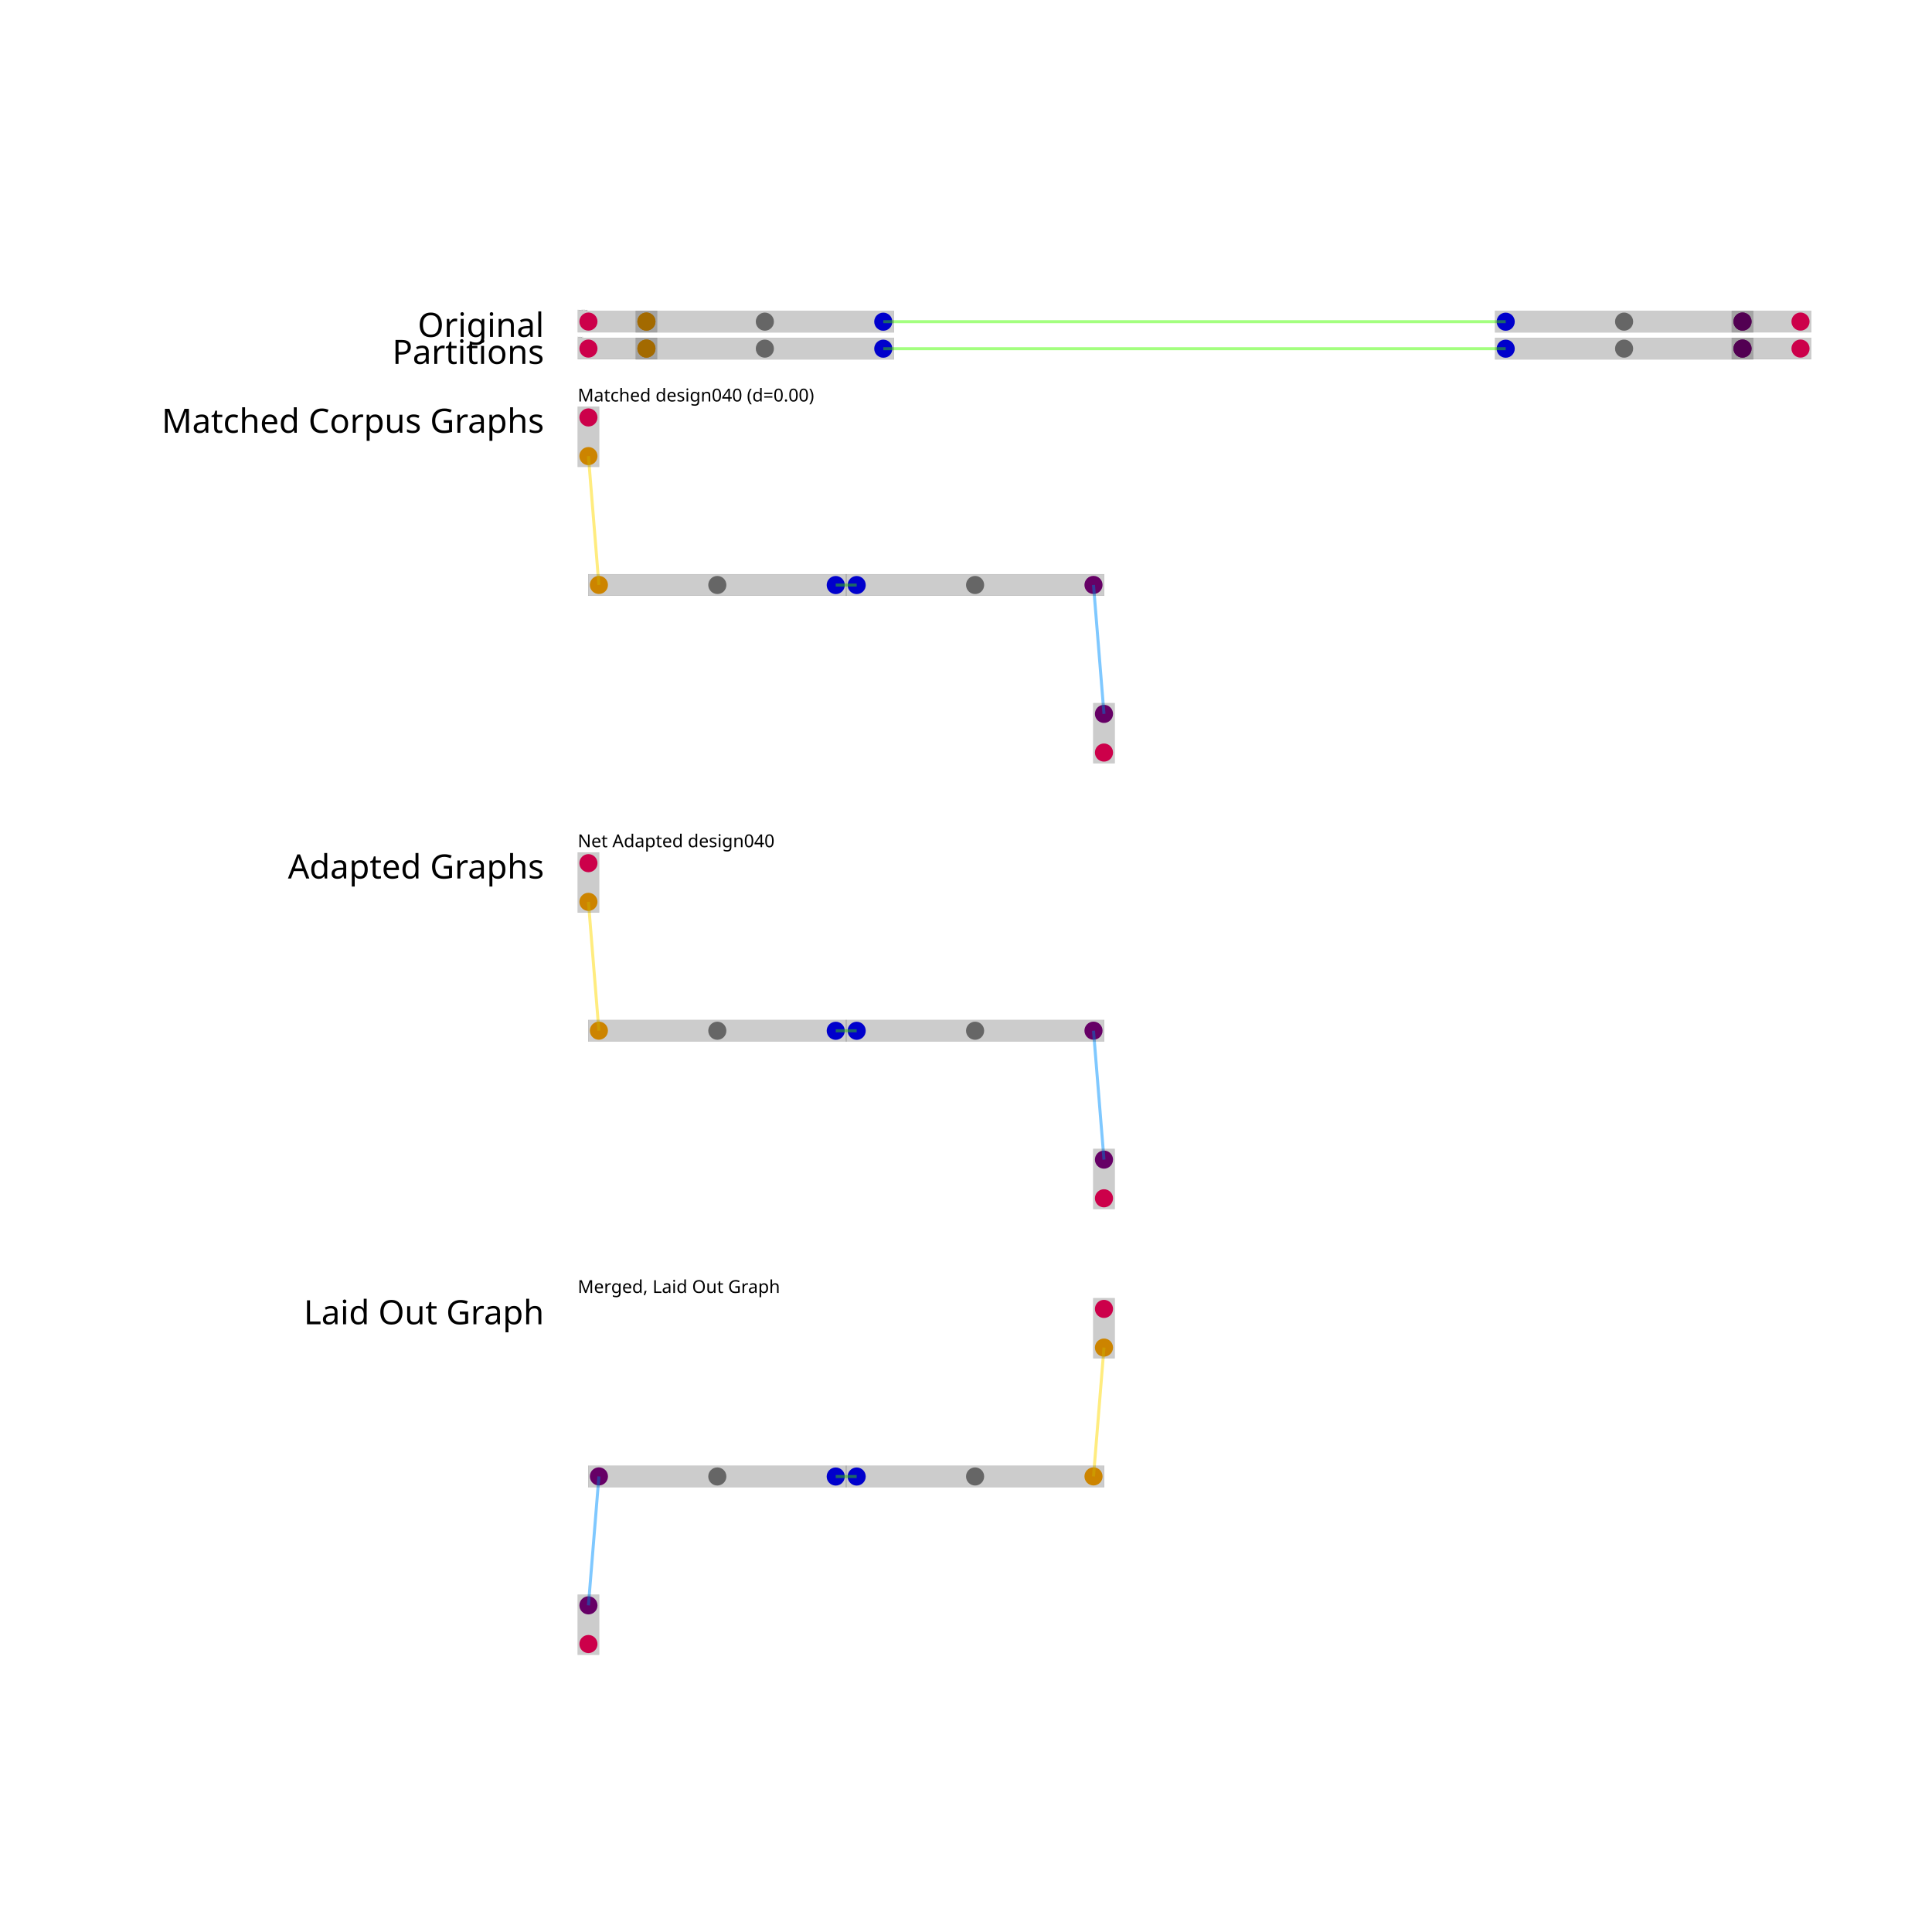
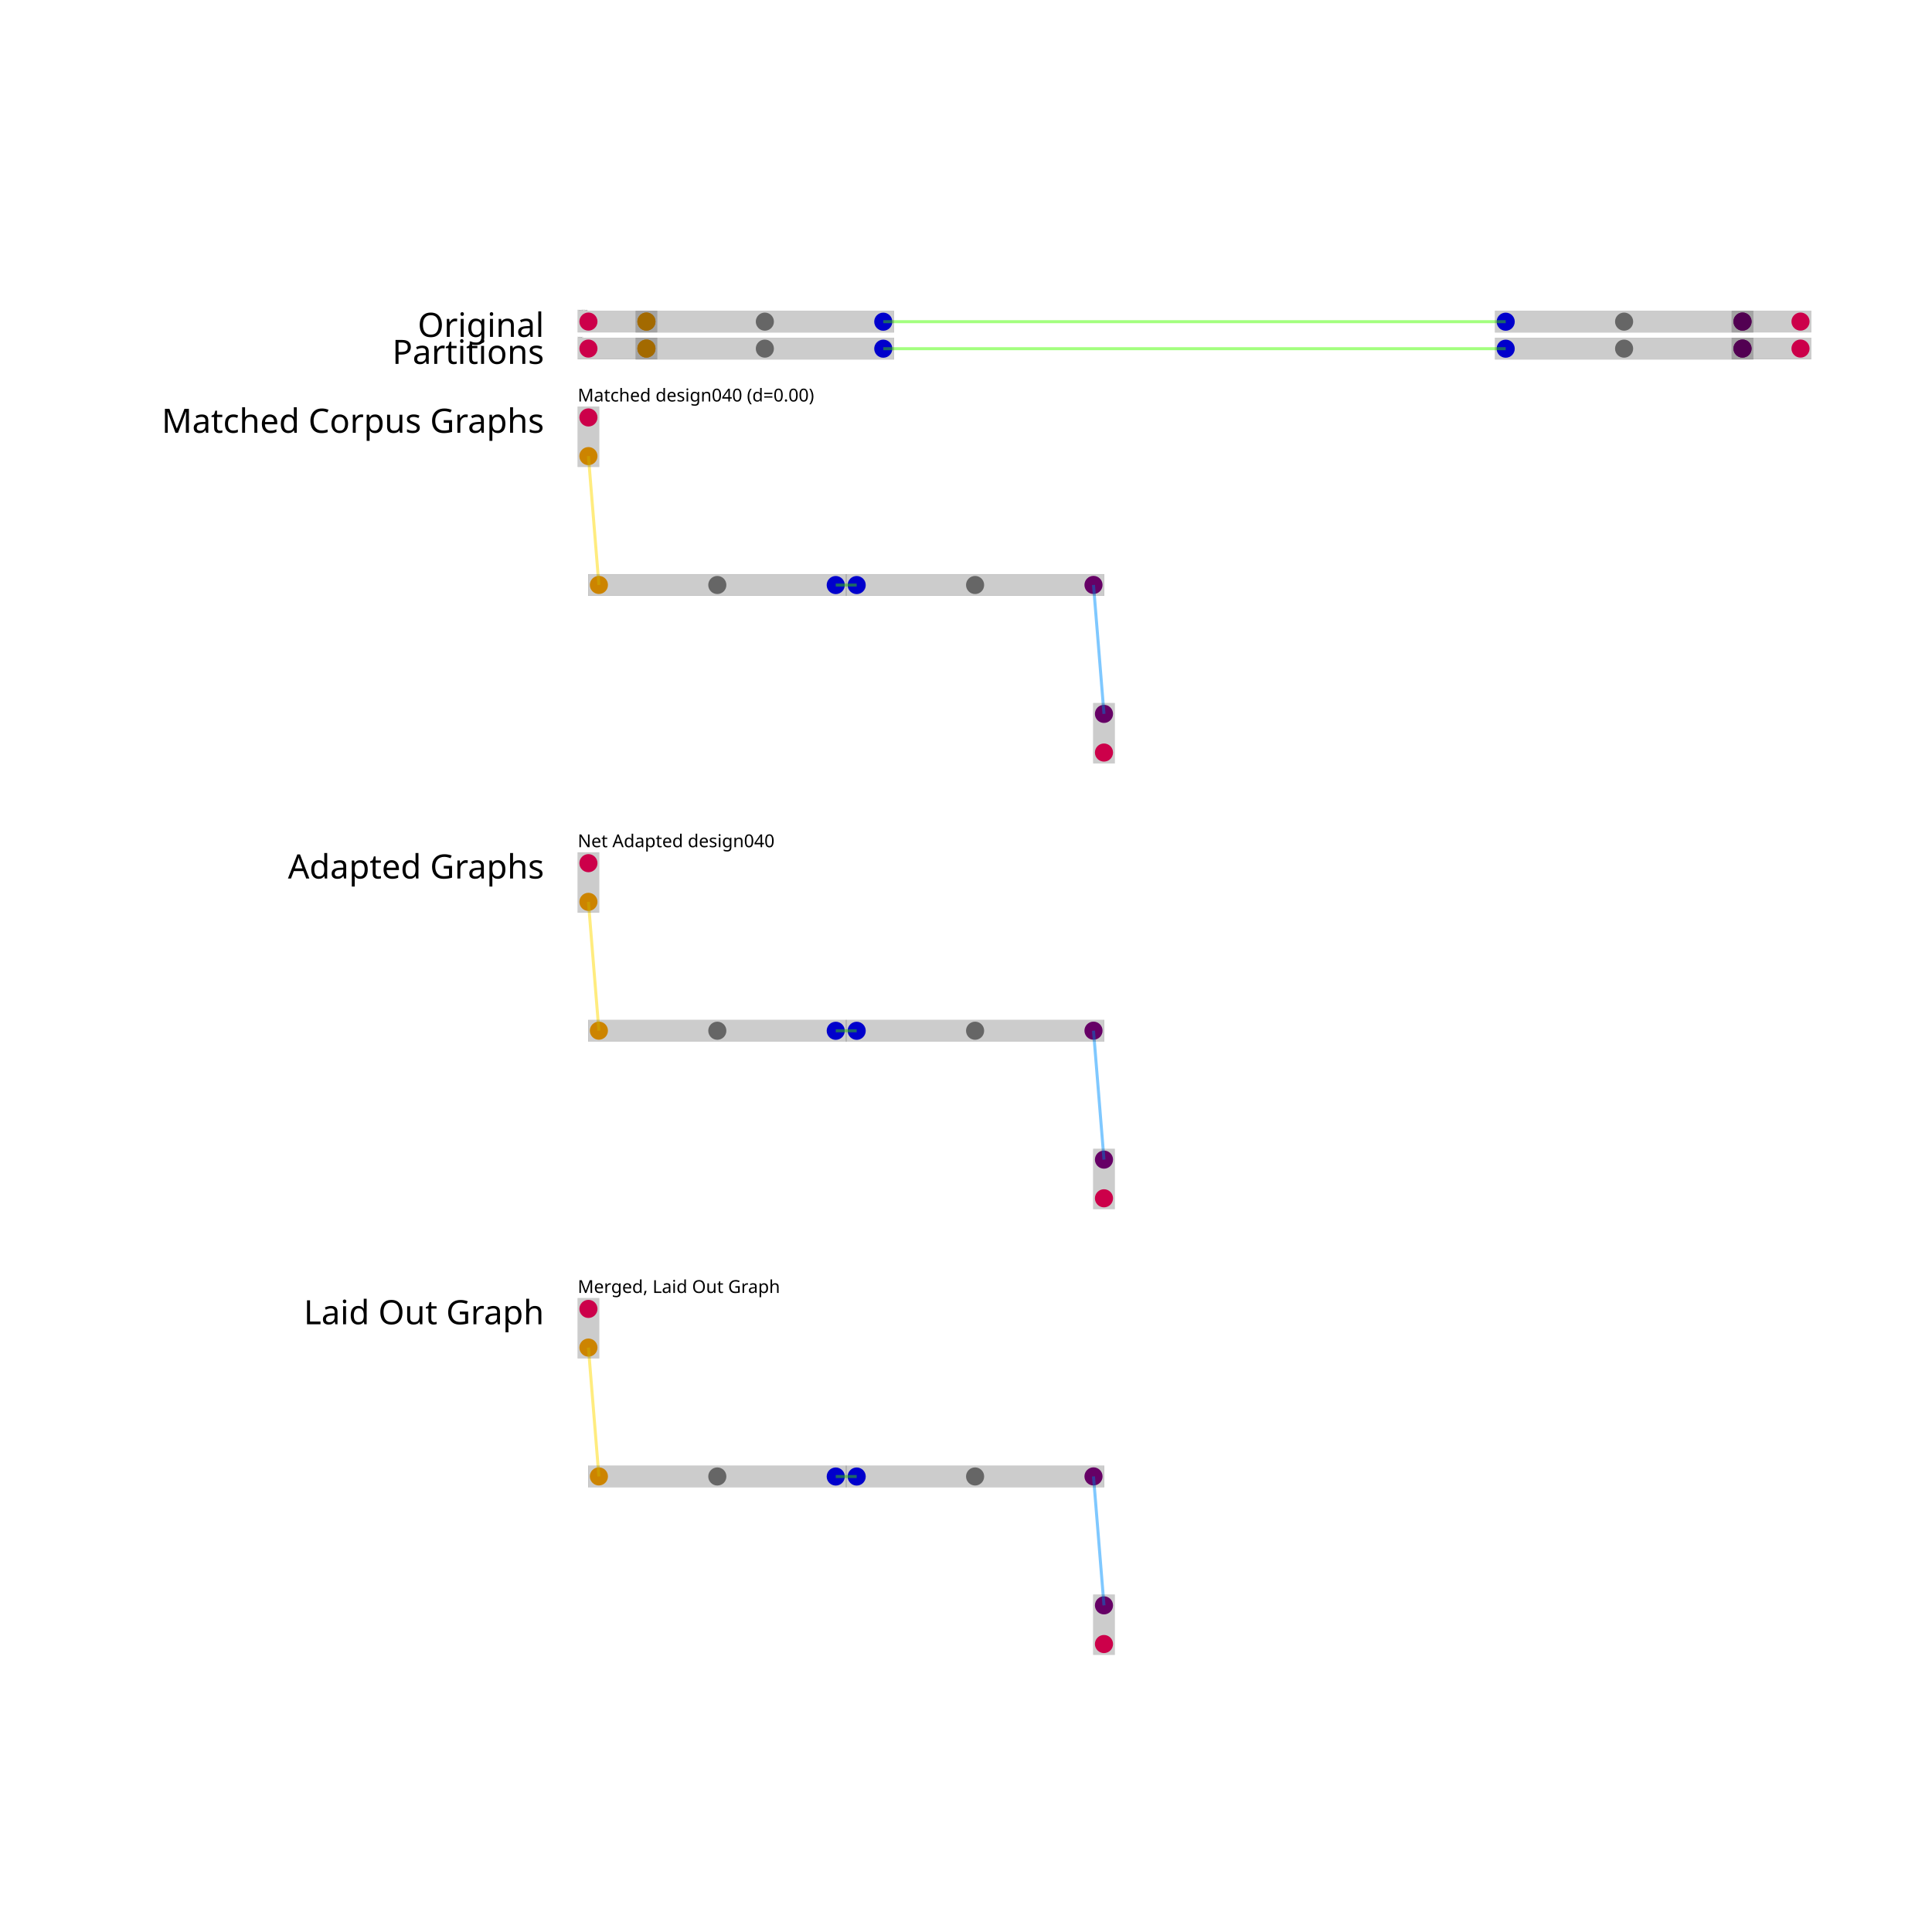
<svg xmlns="http://www.w3.org/2000/svg" width="640" height="640" viewBox="0 0 640 640">
  <rect width="100%" height="100%" fill="white" />
  <g>
-     <circle data-type="point" data-label="schematic_component_0_center component_center center_schematic_component_0" data-x="-2" data-y="0" cx="253.367" cy="106.545" r="3" fill="gray" />
-   </g>
-   <g>
-     <circle data-type="point" data-label="schematic_port_0 vcc unnamedsubcircuit335_connectivity_net0" data-x="-2.5512907" data-y="0.0002732499999993365" cx="214.137" cy="106.525" r="3" fill="orange" />
-   </g>
-   <g>
-     <circle data-type="point" data-label="schematic_port_1 normal unnamedsubcircuit335_connectivity_net2" data-x="-1.4487092999999995" data-y="-0.0002732499999993365" cx="292.597" cy="106.564" r="3" fill="blue" />
-   </g>
-   <g>
-     <circle data-type="point" data-label="schematic_component_1_center component_center center_schematic_component_1" data-x="2" data-y="0" cx="538.005" cy="106.545" r="3" fill="gray" />
-   </g>
-   <g>
-     <circle data-type="point" data-label="schematic_port_2 normal unnamedsubcircuit335_connectivity_net2" data-x="1.4487906999999995" data-y="-0.00027334999999961695" cx="498.781" cy="106.564" r="3" fill="blue" />
-   </g>
-   <g>
-     <circle data-type="point" data-label="schematic_port_3 gnd unnamedsubcircuit335_connectivity_net1" data-x="2.5512093" data-y="0.00027334999999961695" cx="577.229" cy="106.525" r="3" fill="purple" />
-   </g>
-   <g>
-     <circle data-type="point" data-label="schematic_net_label_0_pin vcc unnamedsubcircuit335_connectivity_net0" data-x="-2.5512907" data-y="0.0002732499999993365" cx="214.137" cy="106.525" r="3" fill="orange" />
-   </g>
-   <g>
-     <circle data-type="point" data-label="schematic_net_label_0_center netlabel_center schematic_net_label_0_center" data-x="-2.8212907" data-y="0.0002732499999993365" cx="194.924" cy="106.525" r="3" fill="hsl(338.4, 100%, 50%, 1)" />
-   </g>
-   <g>
-     <circle data-type="point" data-label="schematic_net_label_1_pin gnd unnamedsubcircuit335_connectivity_net1" data-x="2.5512093" data-y="0.00027334999999961695" cx="577.229" cy="106.525" r="3" fill="purple" />
-   </g>
-   <g>
-     <circle data-type="point" data-label="schematic_net_label_1_center netlabel_center schematic_net_label_1_center" data-x="2.8212093" data-y="0.00027334999999961695" cx="596.442" cy="106.525" r="3" fill="hsl(338.4, 100%, 50%, 1)" />
-   </g>
-   <g>
-     <circle data-type="point" data-label="schematic_component_0_center component_center center_schematic_component_0" data-x="-2" data-y="-0.12568337499999904" cx="253.367" cy="115.488" r="3" fill="gray" />
-   </g>
-   <g>
-     <circle data-type="point" data-label="schematic_port_0 vcc unnamedsubcircuit335_connectivity_net0" data-x="-2.5512907" data-y="-0.1254101249999997" cx="214.137" cy="115.469" r="3" fill="orange" />
-   </g>
-   <g>
-     <circle data-type="point" data-label="schematic_port_1 normal unnamedsubcircuit335_connectivity_net2" data-x="-1.4487092999999995" data-y="-0.12595662499999838" cx="292.597" cy="115.508" r="3" fill="blue" />
-   </g>
-   <g>
-     <circle data-type="point" data-label="schematic_component_1_center component_center center_schematic_component_1" data-x="2" data-y="-0.12568337499999904" cx="538.005" cy="115.488" r="3" fill="gray" />
-   </g>
-   <g>
-     <circle data-type="point" data-label="schematic_port_2 normal unnamedsubcircuit335_connectivity_net2" data-x="1.4487906999999995" data-y="-0.12595672499999866" cx="498.781" cy="115.508" r="3" fill="blue" />
-   </g>
-   <g>
-     <circle data-type="point" data-label="schematic_port_3 gnd unnamedsubcircuit335_connectivity_net1" data-x="2.5512093" data-y="-0.12541002499999943" cx="577.229" cy="115.469" r="3" fill="purple" />
-   </g>
-   <g>
-     <circle data-type="point" data-label="schematic_net_label_0_pin vcc unnamedsubcircuit335_connectivity_net0" data-x="-2.5512907" data-y="-0.1254101249999997" cx="214.137" cy="115.469" r="3" fill="orange" />
-   </g>
-   <g>
-     <circle data-type="point" data-label="schematic_net_label_0_center netlabel_center schematic_net_label_0_center" data-x="-2.8212907" data-y="-0.1254101249999997" cx="194.924" cy="115.469" r="3" fill="hsl(338.4, 100%, 50%, 1)" />
-   </g>
-   <g>
-     <circle data-type="point" data-label="schematic_net_label_1_pin gnd unnamedsubcircuit335_connectivity_net1" data-x="2.5512093" data-y="-0.12541002499999943" cx="577.229" cy="115.469" r="3" fill="purple" />
-   </g>
-   <g>
-     <circle data-type="point" data-label="schematic_net_label_1_center netlabel_center schematic_net_label_1_center" data-x="2.8212093" data-y="-0.12541002499999943" cx="596.442" cy="115.469" r="3" fill="hsl(338.4, 100%, 50%, 1)" />
+     <circle data-type="point" data-label="R1_center component_center center_schematic_component_0" data-x="-2" data-y="0" cx="253.367" cy="106.545" r="3" fill="gray" />
+   </g>
+   <g>
+     <circle data-type="point" data-label="R1_pin1 vcc unnamedsubcircuit7_connectivity_net0" data-x="-2.5512907" data-y="0.0002732499999993365" cx="214.137" cy="106.525" r="3" fill="orange" />
+   </g>
+   <g>
+     <circle data-type="point" data-label="R1_pin2 normal unnamedsubcircuit7_connectivity_net2" data-x="-1.4487092999999995" data-y="-0.0002732499999993365" cx="292.597" cy="106.564" r="3" fill="blue" />
+   </g>
+   <g>
+     <circle data-type="point" data-label="C1_center component_center center_schematic_component_1" data-x="2" data-y="0" cx="538.005" cy="106.545" r="3" fill="gray" />
+   </g>
+   <g>
+     <circle data-type="point" data-label="C1_pin1 normal unnamedsubcircuit7_connectivity_net2" data-x="1.4487906999999995" data-y="-0.00027334999999961695" cx="498.781" cy="106.564" r="3" fill="blue" />
+   </g>
+   <g>
+     <circle data-type="point" data-label="C1_pin2 gnd unnamedsubcircuit7_connectivity_net1" data-x="2.5512093" data-y="0.00027334999999961695" cx="577.229" cy="106.525" r="3" fill="purple" />
+   </g>
+   <g>
+     <circle data-type="point" data-label="NL_VCC0_pin vcc unnamedsubcircuit7_connectivity_net0" data-x="-2.5512907" data-y="0.0002732499999993365" cx="214.137" cy="106.525" r="3" fill="orange" />
+   </g>
+   <g>
+     <circle data-type="point" data-label="NL_VCC0_center netlabel_center NL_VCC0_center" data-x="-2.8212907" data-y="0.0002732499999993365" cx="194.924" cy="106.525" r="3" fill="hsl(338.4, 100%, 50%, 1)" />
+   </g>
+   <g>
+     <circle data-type="point" data-label="NL_GND0_pin gnd unnamedsubcircuit7_connectivity_net1" data-x="2.5512093" data-y="0.00027334999999961695" cx="577.229" cy="106.525" r="3" fill="purple" />
+   </g>
+   <g>
+     <circle data-type="point" data-label="NL_GND0_center netlabel_center NL_GND0_center" data-x="2.8212093" data-y="0.00027334999999961695" cx="596.442" cy="106.525" r="3" fill="hsl(338.4, 100%, 50%, 1)" />
+   </g>
+   <g>
+     <circle data-type="point" data-label="R1_center component_center center_schematic_component_0" data-x="-2" data-y="-0.12568337499999904" cx="253.367" cy="115.488" r="3" fill="gray" />
+   </g>
+   <g>
+     <circle data-type="point" data-label="R1_pin1 vcc unnamedsubcircuit7_connectivity_net0" data-x="-2.5512907" data-y="-0.1254101249999997" cx="214.137" cy="115.469" r="3" fill="orange" />
+   </g>
+   <g>
+     <circle data-type="point" data-label="R1_pin2 normal unnamedsubcircuit7_connectivity_net2" data-x="-1.4487092999999995" data-y="-0.12595662499999838" cx="292.597" cy="115.508" r="3" fill="blue" />
+   </g>
+   <g>
+     <circle data-type="point" data-label="C1_center component_center center_schematic_component_1" data-x="2" data-y="-0.12568337499999904" cx="538.005" cy="115.488" r="3" fill="gray" />
+   </g>
+   <g>
+     <circle data-type="point" data-label="C1_pin1 normal unnamedsubcircuit7_connectivity_net2" data-x="1.4487906999999995" data-y="-0.12595672499999866" cx="498.781" cy="115.508" r="3" fill="blue" />
+   </g>
+   <g>
+     <circle data-type="point" data-label="C1_pin2 gnd unnamedsubcircuit7_connectivity_net1" data-x="2.5512093" data-y="-0.12541002499999943" cx="577.229" cy="115.469" r="3" fill="purple" />
+   </g>
+   <g>
+     <circle data-type="point" data-label="NL_VCC0_pin vcc unnamedsubcircuit7_connectivity_net0" data-x="-2.5512907" data-y="-0.1254101249999997" cx="214.137" cy="115.469" r="3" fill="orange" />
+   </g>
+   <g>
+     <circle data-type="point" data-label="NL_VCC0_center netlabel_center NL_VCC0_center" data-x="-2.8212907" data-y="-0.1254101249999997" cx="194.924" cy="115.469" r="3" fill="hsl(338.4, 100%, 50%, 1)" />
+   </g>
+   <g>
+     <circle data-type="point" data-label="NL_GND0_pin gnd unnamedsubcircuit7_connectivity_net1" data-x="2.5512093" data-y="-0.12541002499999943" cx="577.229" cy="115.469" r="3" fill="purple" />
+   </g>
+   <g>
+     <circle data-type="point" data-label="NL_GND0_center netlabel_center NL_GND0_center" data-x="2.8212093" data-y="-0.12541002499999943" cx="596.442" cy="115.469" r="3" fill="hsl(338.4, 100%, 50%, 1)" />
  </g>
  <g>
    <circle data-type="point" data-label="schematic_component_0_center component_center center_schematic_component_0" data-x="-2.2212907" data-y="-1.2260250624999984" cx="237.62" cy="193.788" r="3" fill="gray" />
  </g>
  <g>
    <circle data-type="point" data-label="schematic_port_0 vcc unnamedsubcircuit1719_connectivity_net0" data-x="-2.7725814" data-y="-1.225751812499999" cx="198.39" cy="193.769" r="3" fill="orange" />
  </g>
  <g>
    <circle data-type="point" data-label="schematic_port_1 normal unnamedsubcircuit1719_connectivity_net1" data-x="-1.6699999999999997" data-y="-1.2262983124999978" cx="276.85" cy="193.808" r="3" fill="blue" />
  </g>
  <g>
    <circle data-type="point" data-label="schematic_component_1_center component_center center_schematic_component_1" data-x="-1.0212907" data-y="-1.2260250624999984" cx="323.012" cy="193.788" r="3" fill="gray" />
  </g>
  <g>
    <circle data-type="point" data-label="schematic_port_2 normal unnamedsubcircuit1719_connectivity_net1" data-x="-1.5725000000000002" data-y="-1.226298412499998" cx="283.788" cy="193.808" r="3" fill="blue" />
  </g>
  <g>
    <circle data-type="point" data-label="schematic_port_3 gnd unnamedsubcircuit1719_connectivity_net2" data-x="-0.47008139999999976" data-y="-1.2257517124999988" cx="362.235" cy="193.769" r="3" fill="purple" />
  </g>
  <g>
    <circle data-type="point" data-label="schematic_net_label_0_pin vcc unnamedsubcircuit1719_connectivity_net0" data-x="-2.8212907" data-y="-0.6260250624999985" cx="194.924" cy="151.092" r="3" fill="orange" />
  </g>
  <g>
    <circle data-type="point" data-label="schematic_net_label_0_center netlabel_center schematic_net_label_0_center" data-x="-2.8212907" data-y="-0.4460250624999984" cx="194.924" cy="138.284" r="3" fill="hsl(338.4, 100%, 50%, 1)" />
  </g>
  <g>
    <circle data-type="point" data-label="schematic_net_label_1_pin gnd unnamedsubcircuit1719_connectivity_net2" data-x="-0.4212906999999999" data-y="-1.8260250624999985" cx="365.707" cy="236.484" r="3" fill="purple" />
  </g>
  <g>
    <circle data-type="point" data-label="schematic_net_label_1_center netlabel_center schematic_net_label_1_center" data-x="-0.4212906999999999" data-y="-2.0060250624999982" cx="365.707" cy="249.293" r="3" fill="hsl(338.4, 100%, 50%, 1)" />
  </g>
  <g>
-     <circle data-type="point" data-label="schematic_component_0_center component_center center_schematic_component_0" data-x="-2.2212907" data-y="-3.3010250624999986" cx="237.62" cy="341.444" r="3" fill="gray" />
-   </g>
-   <g>
-     <circle data-type="point" data-label="schematic_port_0 vcc unnamedsubcircuit1719_connectivity_net0" data-x="-2.7725814" data-y="-3.3007518124999993" cx="198.39" cy="341.425" r="3" fill="orange" />
-   </g>
-   <g>
-     <circle data-type="point" data-label="schematic_port_1 normal unnamedsubcircuit1719_connectivity_net1" data-x="-1.6699999999999997" data-y="-3.301298312499998" cx="276.85" cy="341.464" r="3" fill="blue" />
-   </g>
-   <g>
-     <circle data-type="point" data-label="schematic_component_1_center component_center center_schematic_component_1" data-x="-1.0212907" data-y="-3.3010250624999986" cx="323.012" cy="341.444" r="3" fill="gray" />
-   </g>
-   <g>
-     <circle data-type="point" data-label="schematic_port_2 normal unnamedsubcircuit1719_connectivity_net1" data-x="-1.5725000000000002" data-y="-3.3012984124999982" cx="283.788" cy="341.464" r="3" fill="blue" />
-   </g>
-   <g>
-     <circle data-type="point" data-label="schematic_port_3 gnd unnamedsubcircuit1719_connectivity_net2" data-x="-0.47008139999999976" data-y="-3.300751712499999" cx="362.235" cy="341.425" r="3" fill="purple" />
-   </g>
-   <g>
-     <circle data-type="point" data-label="schematic_net_label_0_pin vcc unnamedsubcircuit1719_connectivity_net0" data-x="-2.8212907" data-y="-2.7010250624999985" cx="194.924" cy="298.748" r="3" fill="orange" />
-   </g>
-   <g>
-     <circle data-type="point" data-label="schematic_net_label_0_center netlabel_center schematic_net_label_0_center" data-x="-2.8212907" data-y="-2.521025062499999" cx="194.924" cy="285.94" r="3" fill="hsl(338.4, 100%, 50%, 1)" />
-   </g>
-   <g>
-     <circle data-type="point" data-label="schematic_net_label_1_pin gnd unnamedsubcircuit1719_connectivity_net2" data-x="-0.4212906999999999" data-y="-3.9010250624999987" cx="365.707" cy="384.14" r="3" fill="purple" />
-   </g>
-   <g>
-     <circle data-type="point" data-label="schematic_net_label_1_center netlabel_center schematic_net_label_1_center" data-x="-0.4212906999999999" data-y="-4.081025062499998" cx="365.707" cy="396.949" r="3" fill="hsl(338.4, 100%, 50%, 1)" />
-   </g>
-   <g>
-     <circle data-type="point" data-label="schematic_component_0_center component_center center_schematic_component_0" data-x="-1.0212906999999998" data-y="-5.376025062499998" cx="323.012" cy="489.1" r="3" fill="gray" />
-   </g>
-   <g>
-     <circle data-type="point" data-label="schematic_port_0 vcc unnamedsubcircuit1719_connectivity_net0" data-x="-0.46999999999999953" data-y="-5.375751812499999" cx="362.241" cy="489.081" r="3" fill="orange" />
-   </g>
-   <g>
-     <circle data-type="point" data-label="schematic_port_1 normal unnamedsubcircuit1719_connectivity_net1" data-x="-1.5725814" data-y="-5.376298312499998" cx="283.782" cy="489.12" r="3" fill="blue" />
-   </g>
-   <g>
-     <circle data-type="point" data-label="schematic_component_1_center component_center center_schematic_component_1" data-x="-2.2212907" data-y="-5.376025062499998" cx="237.62" cy="489.1" r="3" fill="gray" />
-   </g>
-   <g>
-     <circle data-type="point" data-label="schematic_port_2 normal unnamedsubcircuit1719_connectivity_net1" data-x="-1.6700813999999995" data-y="-5.376298412499998" cx="276.844" cy="489.12" r="3" fill="blue" />
-   </g>
-   <g>
-     <circle data-type="point" data-label="schematic_port_3 gnd unnamedsubcircuit1719_connectivity_net2" data-x="-2.7725" data-y="-5.375751712499999" cx="198.396" cy="489.081" r="3" fill="purple" />
-   </g>
-   <g>
-     <circle data-type="point" data-label="schematic_net_label_0_pin vcc unnamedsubcircuit1719_connectivity_net0" data-x="-0.4212906999999998" data-y="-4.776025062499999" cx="365.707" cy="446.404" r="3" fill="orange" />
-   </g>
-   <g>
-     <circle data-type="point" data-label="schematic_net_label_0_center netlabel_center schematic_net_label_0_center" data-x="-0.4212906999999998" data-y="-4.596025062499998" cx="365.707" cy="433.596" r="3" fill="hsl(338.4, 100%, 50%, 1)" />
-   </g>
-   <g>
-     <circle data-type="point" data-label="schematic_net_label_1_pin gnd unnamedsubcircuit1719_connectivity_net2" data-x="-2.8212906999999996" data-y="-5.976025062499998" cx="194.924" cy="531.796" r="3" fill="purple" />
-   </g>
-   <g>
-     <circle data-type="point" data-label="schematic_net_label_1_center netlabel_center schematic_net_label_1_center" data-x="-2.8212906999999996" data-y="-6.156025062499999" cx="194.924" cy="544.605" r="3" fill="hsl(338.4, 100%, 50%, 1)" />
+     <circle data-type="point" data-label="R1_center component_center center_schematic_component_0" data-x="-2.2212907" data-y="-3.3010250624999986" cx="237.62" cy="341.444" r="3" fill="gray" />
+   </g>
+   <g>
+     <circle data-type="point" data-label="R1_pin1 vcc unnamedsubcircuit7_connectivity_net0" data-x="-2.7725814" data-y="-3.3007518124999993" cx="198.39" cy="341.425" r="3" fill="orange" />
+   </g>
+   <g>
+     <circle data-type="point" data-label="R1_pin2 normal unnamedsubcircuit7_connectivity_net2" data-x="-1.6699999999999997" data-y="-3.301298312499998" cx="276.85" cy="341.464" r="3" fill="blue" />
+   </g>
+   <g>
+     <circle data-type="point" data-label="C1_center component_center center_schematic_component_1" data-x="-1.0212907" data-y="-3.3010250624999986" cx="323.012" cy="341.444" r="3" fill="gray" />
+   </g>
+   <g>
+     <circle data-type="point" data-label="C1_pin1 normal unnamedsubcircuit7_connectivity_net2" data-x="-1.5725000000000002" data-y="-3.3012984124999982" cx="283.788" cy="341.464" r="3" fill="blue" />
+   </g>
+   <g>
+     <circle data-type="point" data-label="C1_pin2 gnd unnamedsubcircuit7_connectivity_net1" data-x="-0.47008139999999976" data-y="-3.300751712499999" cx="362.235" cy="341.425" r="3" fill="purple" />
+   </g>
+   <g>
+     <circle data-type="point" data-label="NL_VCC0_pin vcc unnamedsubcircuit7_connectivity_net0" data-x="-2.8212907" data-y="-2.7010250624999985" cx="194.924" cy="298.748" r="3" fill="orange" />
+   </g>
+   <g>
+     <circle data-type="point" data-label="NL_VCC0_center netlabel_center NL_VCC0_center" data-x="-2.8212907" data-y="-2.521025062499999" cx="194.924" cy="285.94" r="3" fill="hsl(338.4, 100%, 50%, 1)" />
+   </g>
+   <g>
+     <circle data-type="point" data-label="NL_GND0_pin gnd unnamedsubcircuit7_connectivity_net1" data-x="-0.4212906999999999" data-y="-3.9010250624999987" cx="365.707" cy="384.14" r="3" fill="purple" />
+   </g>
+   <g>
+     <circle data-type="point" data-label="NL_GND0_center netlabel_center NL_GND0_center" data-x="-0.4212906999999999" data-y="-4.081025062499998" cx="365.707" cy="396.949" r="3" fill="hsl(338.4, 100%, 50%, 1)" />
+   </g>
+   <g>
+     <circle data-type="point" data-label="R1_center component_center center_schematic_component_0" data-x="-2.2212907" data-y="-5.376025062499998" cx="237.62" cy="489.1" r="3" fill="gray" />
+   </g>
+   <g>
+     <circle data-type="point" data-label="R1_pin1 vcc unnamedsubcircuit7_connectivity_net0" data-x="-2.7725814" data-y="-5.375751812499999" cx="198.39" cy="489.081" r="3" fill="orange" />
+   </g>
+   <g>
+     <circle data-type="point" data-label="R1_pin2 normal unnamedsubcircuit7_connectivity_net2" data-x="-1.6699999999999997" data-y="-5.376298312499998" cx="276.85" cy="489.12" r="3" fill="blue" />
+   </g>
+   <g>
+     <circle data-type="point" data-label="C1_center component_center center_schematic_component_1" data-x="-1.0212907" data-y="-5.376025062499998" cx="323.012" cy="489.1" r="3" fill="gray" />
+   </g>
+   <g>
+     <circle data-type="point" data-label="C1_pin1 normal unnamedsubcircuit7_connectivity_net2" data-x="-1.5725000000000002" data-y="-5.376298412499998" cx="283.788" cy="489.12" r="3" fill="blue" />
+   </g>
+   <g>
+     <circle data-type="point" data-label="C1_pin2 gnd unnamedsubcircuit7_connectivity_net1" data-x="-0.47008139999999976" data-y="-5.375751712499999" cx="362.235" cy="489.081" r="3" fill="purple" />
+   </g>
+   <g>
+     <circle data-type="point" data-label="NL_VCC0_pin vcc unnamedsubcircuit7_connectivity_net0" data-x="-2.8212907" data-y="-4.776025062499999" cx="194.924" cy="446.404" r="3" fill="orange" />
+   </g>
+   <g>
+     <circle data-type="point" data-label="NL_VCC0_center netlabel_center NL_VCC0_center" data-x="-2.8212907" data-y="-4.596025062499998" cx="194.924" cy="433.596" r="3" fill="hsl(338.4, 100%, 50%, 1)" />
+   </g>
+   <g>
+     <circle data-type="point" data-label="NL_GND0_pin gnd unnamedsubcircuit7_connectivity_net1" data-x="-0.4212906999999999" data-y="-5.976025062499998" cx="365.707" cy="531.796" r="3" fill="purple" />
+   </g>
+   <g>
+     <circle data-type="point" data-label="NL_GND0_center netlabel_center NL_GND0_center" data-x="-0.4212906999999999" data-y="-6.156025062499999" cx="365.707" cy="544.605" r="3" fill="hsl(338.4, 100%, 50%, 1)" />
  </g>
  <g>
    <polyline data-points="-2.5512907,0.0002732499999993365 -2.5512907,0.0002732499999993365" data-type="line" data-label="" points="214.137,106.525 214.137,106.525" fill="none" stroke="hsl(51.429, 100%, 50%, 0.5)" stroke-width="1" />
  </g>
  <g>
    <polyline data-points="-1.4487092999999995,-0.0002732499999993365 1.4487906999999995,-0.00027334999999961695" data-type="line" data-label="" points="292.597,106.564 498.781,106.564" fill="none" stroke="hsl(102.857, 100%, 50%, 0.5)" stroke-width="1" />
  </g>
  <g>
    <polyline data-points="2.5512093,0.00027334999999961695 2.5512093,0.00027334999999961695" data-type="line" data-label="" points="577.229,106.525 577.229,106.525" fill="none" stroke="hsl(205.714, 100%, 50%, 0.5)" stroke-width="1" />
  </g>
  <g>
    <polyline data-points="-2.5512907,-0.1254101249999997 -2.5512907,-0.1254101249999997" data-type="line" data-label="" points="214.137,115.469 214.137,115.469" fill="none" stroke="hsl(51.429, 100%, 50%, 0.5)" stroke-width="1" />
  </g>
  <g>
    <polyline data-points="-1.4487092999999995,-0.12595662499999838 1.4487906999999995,-0.12595672499999866" data-type="line" data-label="" points="292.597,115.508 498.781,115.508" fill="none" stroke="hsl(102.857, 100%, 50%, 0.5)" stroke-width="1" />
  </g>
  <g>
    <polyline data-points="2.5512093,-0.12541002499999943 2.5512093,-0.12541002499999943" data-type="line" data-label="" points="577.229,115.469 577.229,115.469" fill="none" stroke="hsl(205.714, 100%, 50%, 0.5)" stroke-width="1" />
  </g>
  <g>
    <polyline data-points="-2.7725814,-1.225751812499999 -2.8212907,-0.6260250624999985" data-type="line" data-label="" points="198.39,193.769 194.924,151.092" fill="none" stroke="hsl(51.429, 100%, 50%, 0.5)" stroke-width="1" />
  </g>
  <g>
    <polyline data-points="-1.6699999999999997,-1.2262983124999978 -1.5725000000000002,-1.226298412499998" data-type="line" data-label="" points="276.85,193.808 283.788,193.808" fill="none" stroke="hsl(102.857, 100%, 50%, 0.5)" stroke-width="1" />
  </g>
  <g>
    <polyline data-points="-0.47008139999999976,-1.2257517124999988 -0.4212906999999999,-1.8260250624999985" data-type="line" data-label="" points="362.235,193.769 365.707,236.484" fill="none" stroke="hsl(205.714, 100%, 50%, 0.5)" stroke-width="1" />
  </g>
  <g>
    <polyline data-points="-2.7725814,-3.3007518124999993 -2.8212907,-2.7010250624999985" data-type="line" data-label="" points="198.39,341.425 194.924,298.748" fill="none" stroke="hsl(51.429, 100%, 50%, 0.5)" stroke-width="1" />
  </g>
  <g>
    <polyline data-points="-1.6699999999999997,-3.301298312499998 -1.5725000000000002,-3.3012984124999982" data-type="line" data-label="" points="276.85,341.464 283.788,341.464" fill="none" stroke="hsl(102.857, 100%, 50%, 0.5)" stroke-width="1" />
  </g>
  <g>
    <polyline data-points="-0.47008139999999976,-3.300751712499999 -0.4212906999999999,-3.9010250624999987" data-type="line" data-label="" points="362.235,341.425 365.707,384.14" fill="none" stroke="hsl(205.714, 100%, 50%, 0.5)" stroke-width="1" />
  </g>
  <g>
-     <polyline data-points="-0.46999999999999953,-5.375751812499999 -0.4212906999999998,-4.776025062499999" data-type="line" data-label="" points="362.241,489.081 365.707,446.404" fill="none" stroke="hsl(51.429, 100%, 50%, 0.5)" stroke-width="1" />
-   </g>
-   <g>
-     <polyline data-points="-1.5725814,-5.376298312499998 -1.6700813999999995,-5.376298412499998" data-type="line" data-label="" points="283.782,489.12 276.844,489.12" fill="none" stroke="hsl(102.857, 100%, 50%, 0.5)" stroke-width="1" />
-   </g>
-   <g>
-     <polyline data-points="-2.7725,-5.375751712499999 -2.8212906999999996,-5.976025062499998" data-type="line" data-label="" points="198.396,489.081 194.924,531.796" fill="none" stroke="hsl(205.714, 100%, 50%, 0.5)" stroke-width="1" />
-   </g>
-   <g>
-     <rect data-type="rect" data-label="schematic_component_0" data-x="-1.9999999999999998" data-y="0" x="210.579" y="102.967" width="85.575" height="7.155" fill="rgba(0, 0, 0, 0.2)" stroke="black" stroke-width="0.014" />
-   </g>
-   <g>
-     <rect data-type="rect" data-label="schematic_component_1" data-x="1.9999999999999998" data-y="0" x="495.223" y="102.967" width="85.564" height="7.155" fill="rgba(0, 0, 0, 0.2)" stroke="black" stroke-width="0.014" />
-   </g>
-   <g>
-     <rect data-type="rect" data-label="schematic_net_label_0" data-x="-2.6862907" data-y="0.0002732499999993365" x="191.366" y="102.967" width="26.329" height="7.116" fill="rgba(0, 0, 0, 0.2)" stroke="black" stroke-width="0.014" />
-   </g>
-   <g>
-     <rect data-type="rect" data-label="schematic_net_label_1" data-x="2.6862093" data-y="0.00027334999999961695" x="573.671" y="102.967" width="26.329" height="7.116" fill="rgba(0, 0, 0, 0.2)" stroke="black" stroke-width="0.014" />
-   </g>
-   <g>
-     <rect data-type="rect" data-label="schematic_component_0" data-x="-1.9999999999999998" data-y="-0.12568337499999904" x="210.579" y="111.911" width="85.575" height="7.155" fill="rgba(0, 0, 0, 0.2)" stroke="black" stroke-width="0.014" />
-   </g>
-   <g>
-     <rect data-type="rect" data-label="schematic_component_1" data-x="1.9999999999999998" data-y="-0.12568337499999904" x="495.223" y="111.911" width="85.564" height="7.155" fill="rgba(0, 0, 0, 0.2)" stroke="black" stroke-width="0.014" />
-   </g>
-   <g>
-     <rect data-type="rect" data-label="schematic_net_label_0" data-x="-2.6862907" data-y="-0.1254101249999997" x="191.366" y="111.911" width="26.329" height="7.116" fill="rgba(0, 0, 0, 0.2)" stroke="black" stroke-width="0.014" />
-   </g>
-   <g>
-     <rect data-type="rect" data-label="schematic_net_label_1" data-x="2.6862093" data-y="-0.12541002499999943" x="573.671" y="111.911" width="26.329" height="7.116" fill="rgba(0, 0, 0, 0.2)" stroke="black" stroke-width="0.014" />
+     <polyline data-points="-2.7725814,-5.375751812499999 -2.8212907,-4.776025062499999" data-type="line" data-label="" points="198.39,489.081 194.924,446.404" fill="none" stroke="hsl(51.429, 100%, 50%, 0.5)" stroke-width="1" />
+   </g>
+   <g>
+     <polyline data-points="-1.6699999999999997,-5.376298312499998 -1.5725000000000002,-5.376298412499998" data-type="line" data-label="" points="276.85,489.12 283.788,489.12" fill="none" stroke="hsl(102.857, 100%, 50%, 0.5)" stroke-width="1" />
+   </g>
+   <g>
+     <polyline data-points="-0.47008139999999976,-5.375751712499999 -0.4212906999999999,-5.976025062499998" data-type="line" data-label="" points="362.235,489.081 365.707,531.796" fill="none" stroke="hsl(205.714, 100%, 50%, 0.5)" stroke-width="1" />
+   </g>
+   <g>
+     <rect data-type="rect" data-label="R1" data-x="-1.9999999999999998" data-y="0" x="210.579" y="102.967" width="85.575" height="7.155" fill="rgba(0, 0, 0, 0.2)" stroke="black" stroke-width="0.014" />
+   </g>
+   <g>
+     <rect data-type="rect" data-label="C1" data-x="1.9999999999999998" data-y="0" x="495.223" y="102.967" width="85.564" height="7.155" fill="rgba(0, 0, 0, 0.2)" stroke="black" stroke-width="0.014" />
+   </g>
+   <g>
+     <rect data-type="rect" data-label="NL_VCC0" data-x="-2.6862907" data-y="0.0002732499999993365" x="191.366" y="102.967" width="26.329" height="7.116" fill="rgba(0, 0, 0, 0.2)" stroke="black" stroke-width="0.014" />
+   </g>
+   <g>
+     <rect data-type="rect" data-label="NL_GND0" data-x="2.6862093" data-y="0.00027334999999961695" x="573.671" y="102.967" width="26.329" height="7.116" fill="rgba(0, 0, 0, 0.2)" stroke="black" stroke-width="0.014" />
+   </g>
+   <g>
+     <rect data-type="rect" data-label="R1" data-x="-1.9999999999999998" data-y="-0.12568337499999904" x="210.579" y="111.911" width="85.575" height="7.155" fill="rgba(0, 0, 0, 0.2)" stroke="black" stroke-width="0.014" />
+   </g>
+   <g>
+     <rect data-type="rect" data-label="C1" data-x="1.9999999999999998" data-y="-0.12568337499999904" x="495.223" y="111.911" width="85.564" height="7.155" fill="rgba(0, 0, 0, 0.2)" stroke="black" stroke-width="0.014" />
+   </g>
+   <g>
+     <rect data-type="rect" data-label="NL_VCC0" data-x="-2.6862907" data-y="-0.1254101249999997" x="191.366" y="111.911" width="26.329" height="7.116" fill="rgba(0, 0, 0, 0.2)" stroke="black" stroke-width="0.014" />
+   </g>
+   <g>
+     <rect data-type="rect" data-label="NL_GND0" data-x="2.6862093" data-y="-0.12541002499999943" x="573.671" y="111.911" width="26.329" height="7.116" fill="rgba(0, 0, 0, 0.2)" stroke="black" stroke-width="0.014" />
  </g>
  <g>
    <rect data-type="rect" data-label="schematic_component_0" data-x="-2.2212907" data-y="-1.2260250624999984" x="194.833" y="190.211" width="85.575" height="7.155" fill="rgba(0, 0, 0, 0.2)" stroke="black" stroke-width="0.014" />
  </g>
  <g>
    <rect data-type="rect" data-label="schematic_component_1" data-x="-1.0212907" data-y="-1.2260250624999984" x="280.23" y="190.211" width="85.564" height="7.155" fill="rgba(0, 0, 0, 0.2)" stroke="black" stroke-width="0.014" />
  </g>
  <g>
    <rect data-type="rect" data-label="schematic_net_label_0" data-x="-2.8212907" data-y="-0.5360250624999985" x="191.366" y="134.726" width="7.116" height="19.925" fill="rgba(0, 0, 0, 0.2)" stroke="black" stroke-width="0.014" />
  </g>
  <g>
    <rect data-type="rect" data-label="schematic_net_label_1" data-x="-0.4212906999999999" data-y="-1.9160250624999984" x="362.149" y="232.926" width="7.116" height="19.925" fill="rgba(0, 0, 0, 0.2)" stroke="black" stroke-width="0.014" />
  </g>
  <g>
-     <rect data-type="rect" data-label="schematic_component_0" data-x="-2.2212907" data-y="-3.3010250624999986" x="194.833" y="337.867" width="85.575" height="7.155" fill="rgba(0, 0, 0, 0.2)" stroke="black" stroke-width="0.014" />
-   </g>
-   <g>
-     <rect data-type="rect" data-label="schematic_component_1" data-x="-1.0212907" data-y="-3.3010250624999986" x="280.23" y="337.867" width="85.564" height="7.155" fill="rgba(0, 0, 0, 0.2)" stroke="black" stroke-width="0.014" />
-   </g>
-   <g>
-     <rect data-type="rect" data-label="schematic_net_label_0" data-x="-2.8212907" data-y="-2.6110250624999987" x="191.366" y="282.382" width="7.116" height="19.925" fill="rgba(0, 0, 0, 0.2)" stroke="black" stroke-width="0.014" />
-   </g>
-   <g>
-     <rect data-type="rect" data-label="schematic_net_label_1" data-x="-0.4212906999999999" data-y="-3.9910250624999986" x="362.149" y="380.582" width="7.116" height="19.925" fill="rgba(0, 0, 0, 0.2)" stroke="black" stroke-width="0.014" />
-   </g>
-   <g>
-     <rect data-type="rect" data-label="schematic_component_0" data-x="-1.0212906999999998" data-y="-5.376025062499998" x="280.224" y="485.523" width="85.575" height="7.155" fill="rgba(0, 0, 0, 0.2)" stroke="black" stroke-width="0.014" />
-   </g>
-   <g>
-     <rect data-type="rect" data-label="schematic_component_1" data-x="-2.2212907" data-y="-5.376025062499998" x="194.838" y="485.523" width="85.564" height="7.155" fill="rgba(0, 0, 0, 0.2)" stroke="black" stroke-width="0.014" />
-   </g>
-   <g>
-     <rect data-type="rect" data-label="schematic_net_label_0" data-x="-0.4212906999999998" data-y="-4.686025062499999" x="362.149" y="430.038" width="7.116" height="19.925" fill="rgba(0, 0, 0, 0.2)" stroke="black" stroke-width="0.014" />
-   </g>
-   <g>
-     <rect data-type="rect" data-label="schematic_net_label_1" data-x="-2.8212906999999996" data-y="-6.066025062499998" x="191.366" y="528.238" width="7.116" height="19.925" fill="rgba(0, 0, 0, 0.2)" stroke="black" stroke-width="0.014" />
+     <rect data-type="rect" data-label="R1" data-x="-2.2212907" data-y="-3.3010250624999986" x="194.833" y="337.867" width="85.575" height="7.155" fill="rgba(0, 0, 0, 0.2)" stroke="black" stroke-width="0.014" />
+   </g>
+   <g>
+     <rect data-type="rect" data-label="C1" data-x="-1.0212907" data-y="-3.3010250624999986" x="280.23" y="337.867" width="85.564" height="7.155" fill="rgba(0, 0, 0, 0.2)" stroke="black" stroke-width="0.014" />
+   </g>
+   <g>
+     <rect data-type="rect" data-label="NL_VCC0" data-x="-2.8212907" data-y="-2.6110250624999987" x="191.366" y="282.382" width="7.116" height="19.925" fill="rgba(0, 0, 0, 0.2)" stroke="black" stroke-width="0.014" />
+   </g>
+   <g>
+     <rect data-type="rect" data-label="NL_GND0" data-x="-0.4212906999999999" data-y="-3.9910250624999986" x="362.149" y="380.582" width="7.116" height="19.925" fill="rgba(0, 0, 0, 0.2)" stroke="black" stroke-width="0.014" />
+   </g>
+   <g>
+     <rect data-type="rect" data-label="R1" data-x="-2.2212907" data-y="-5.376025062499998" x="194.833" y="485.523" width="85.575" height="7.155" fill="rgba(0, 0, 0, 0.2)" stroke="black" stroke-width="0.014" />
+   </g>
+   <g>
+     <rect data-type="rect" data-label="C1" data-x="-1.0212907" data-y="-5.376025062499998" x="280.23" y="485.523" width="85.564" height="7.155" fill="rgba(0, 0, 0, 0.2)" stroke="black" stroke-width="0.014" />
+   </g>
+   <g>
+     <rect data-type="rect" data-label="NL_VCC0" data-x="-2.8212907" data-y="-4.686025062499999" x="191.366" y="430.038" width="7.116" height="19.925" fill="rgba(0, 0, 0, 0.2)" stroke="black" stroke-width="0.014" />
+   </g>
+   <g>
+     <rect data-type="rect" data-label="NL_GND0" data-x="-0.4212906999999999" data-y="-6.066025062499998" x="362.149" y="528.238" width="7.116" height="19.925" fill="rgba(0, 0, 0, 0.2)" stroke="black" stroke-width="0.014" />
  </g>
  <text data-type="text" data-label="Original BPC Graph" data-x="-2.8712907" data-y="0.05027334999999962" x="191.366" y="102.967" fill="black" font-size="0.358" font-family="sans-serif" text-anchor="start" dominant-baseline="text-after-edge">Original BPC Graph</text>
  <text data-type="text" data-label="Partition 0" data-x="-2.8712907" data-y="-0.07541002499999942" x="191.366" y="111.911" fill="black" font-size="0.358" font-family="sans-serif" text-anchor="start" dominant-baseline="text-after-edge">Partition 0</text>
  <text data-type="text" data-label="Matched design040 (d=0.00)" data-x="-2.8712907" data-y="-0.39602506249999847" x="191.366" y="134.726" fill="black" font-size="5.906" font-family="sans-serif" text-anchor="start" dominant-baseline="text-after-edge">Matched design040 (d=0.00)</text>
  <text data-type="text" data-label="Net Adapted design040" data-x="-2.8712907" data-y="-2.4710250624999985" x="191.366" y="282.382" fill="black" font-size="5.906" font-family="sans-serif" text-anchor="start" dominant-baseline="text-after-edge">Net Adapted design040</text>
  <text data-type="text" data-label="Merged, Laid Out Graph" data-x="-2.8712907" data-y="-4.546025062499998" x="191.366" y="430.038" fill="black" font-size="5.906" font-family="sans-serif" text-anchor="start" dominant-baseline="text-after-edge">Merged, Laid Out Graph</text>
  <text data-type="text" data-label="Original" data-x="-3.0276981603124997" data-y="0.05027334999999962" x="180.237" y="102.967" fill="black" font-size="11.13" font-family="sans-serif" text-anchor="end" dominant-baseline="text-before-edge">Original</text>
  <text data-type="text" data-label="Partitions" data-x="-3.0276981603124997" data-y="-0.07541002499999942" x="180.237" y="111.911" fill="black" font-size="11.13" font-family="sans-serif" text-anchor="end" dominant-baseline="text-before-edge">Partitions</text>
  <text data-type="text" data-label="Matched Corpus Graphs" data-x="-3.0276981603124997" data-y="-0.39602506249999847" x="180.237" y="134.726" fill="black" font-size="11.13" font-family="sans-serif" text-anchor="end" dominant-baseline="text-before-edge">Matched Corpus Graphs</text>
  <text data-type="text" data-label="Adapted Graphs" data-x="-3.0276981603124997" data-y="-2.4710250624999985" x="180.237" y="282.382" fill="black" font-size="11.13" font-family="sans-serif" text-anchor="end" dominant-baseline="text-before-edge">Adapted Graphs</text>
  <text data-type="text" data-label="Laid Out Graph" data-x="-3.0276981603124997" data-y="-4.546025062499998" x="180.237" y="430.038" fill="black" font-size="11.13" font-family="sans-serif" text-anchor="end" dominant-baseline="text-before-edge">Laid Out Graph</text>
  <g id="crosshair" style="display: none">
    <line id="crosshair-h" y1="0" y2="640" stroke="#666" stroke-width="0.5" />
    <line id="crosshair-v" x1="0" x2="640" stroke="#666" stroke-width="0.5" />
    <text id="coordinates" font-family="monospace" font-size="12" fill="#666" />
  </g>
</svg>
